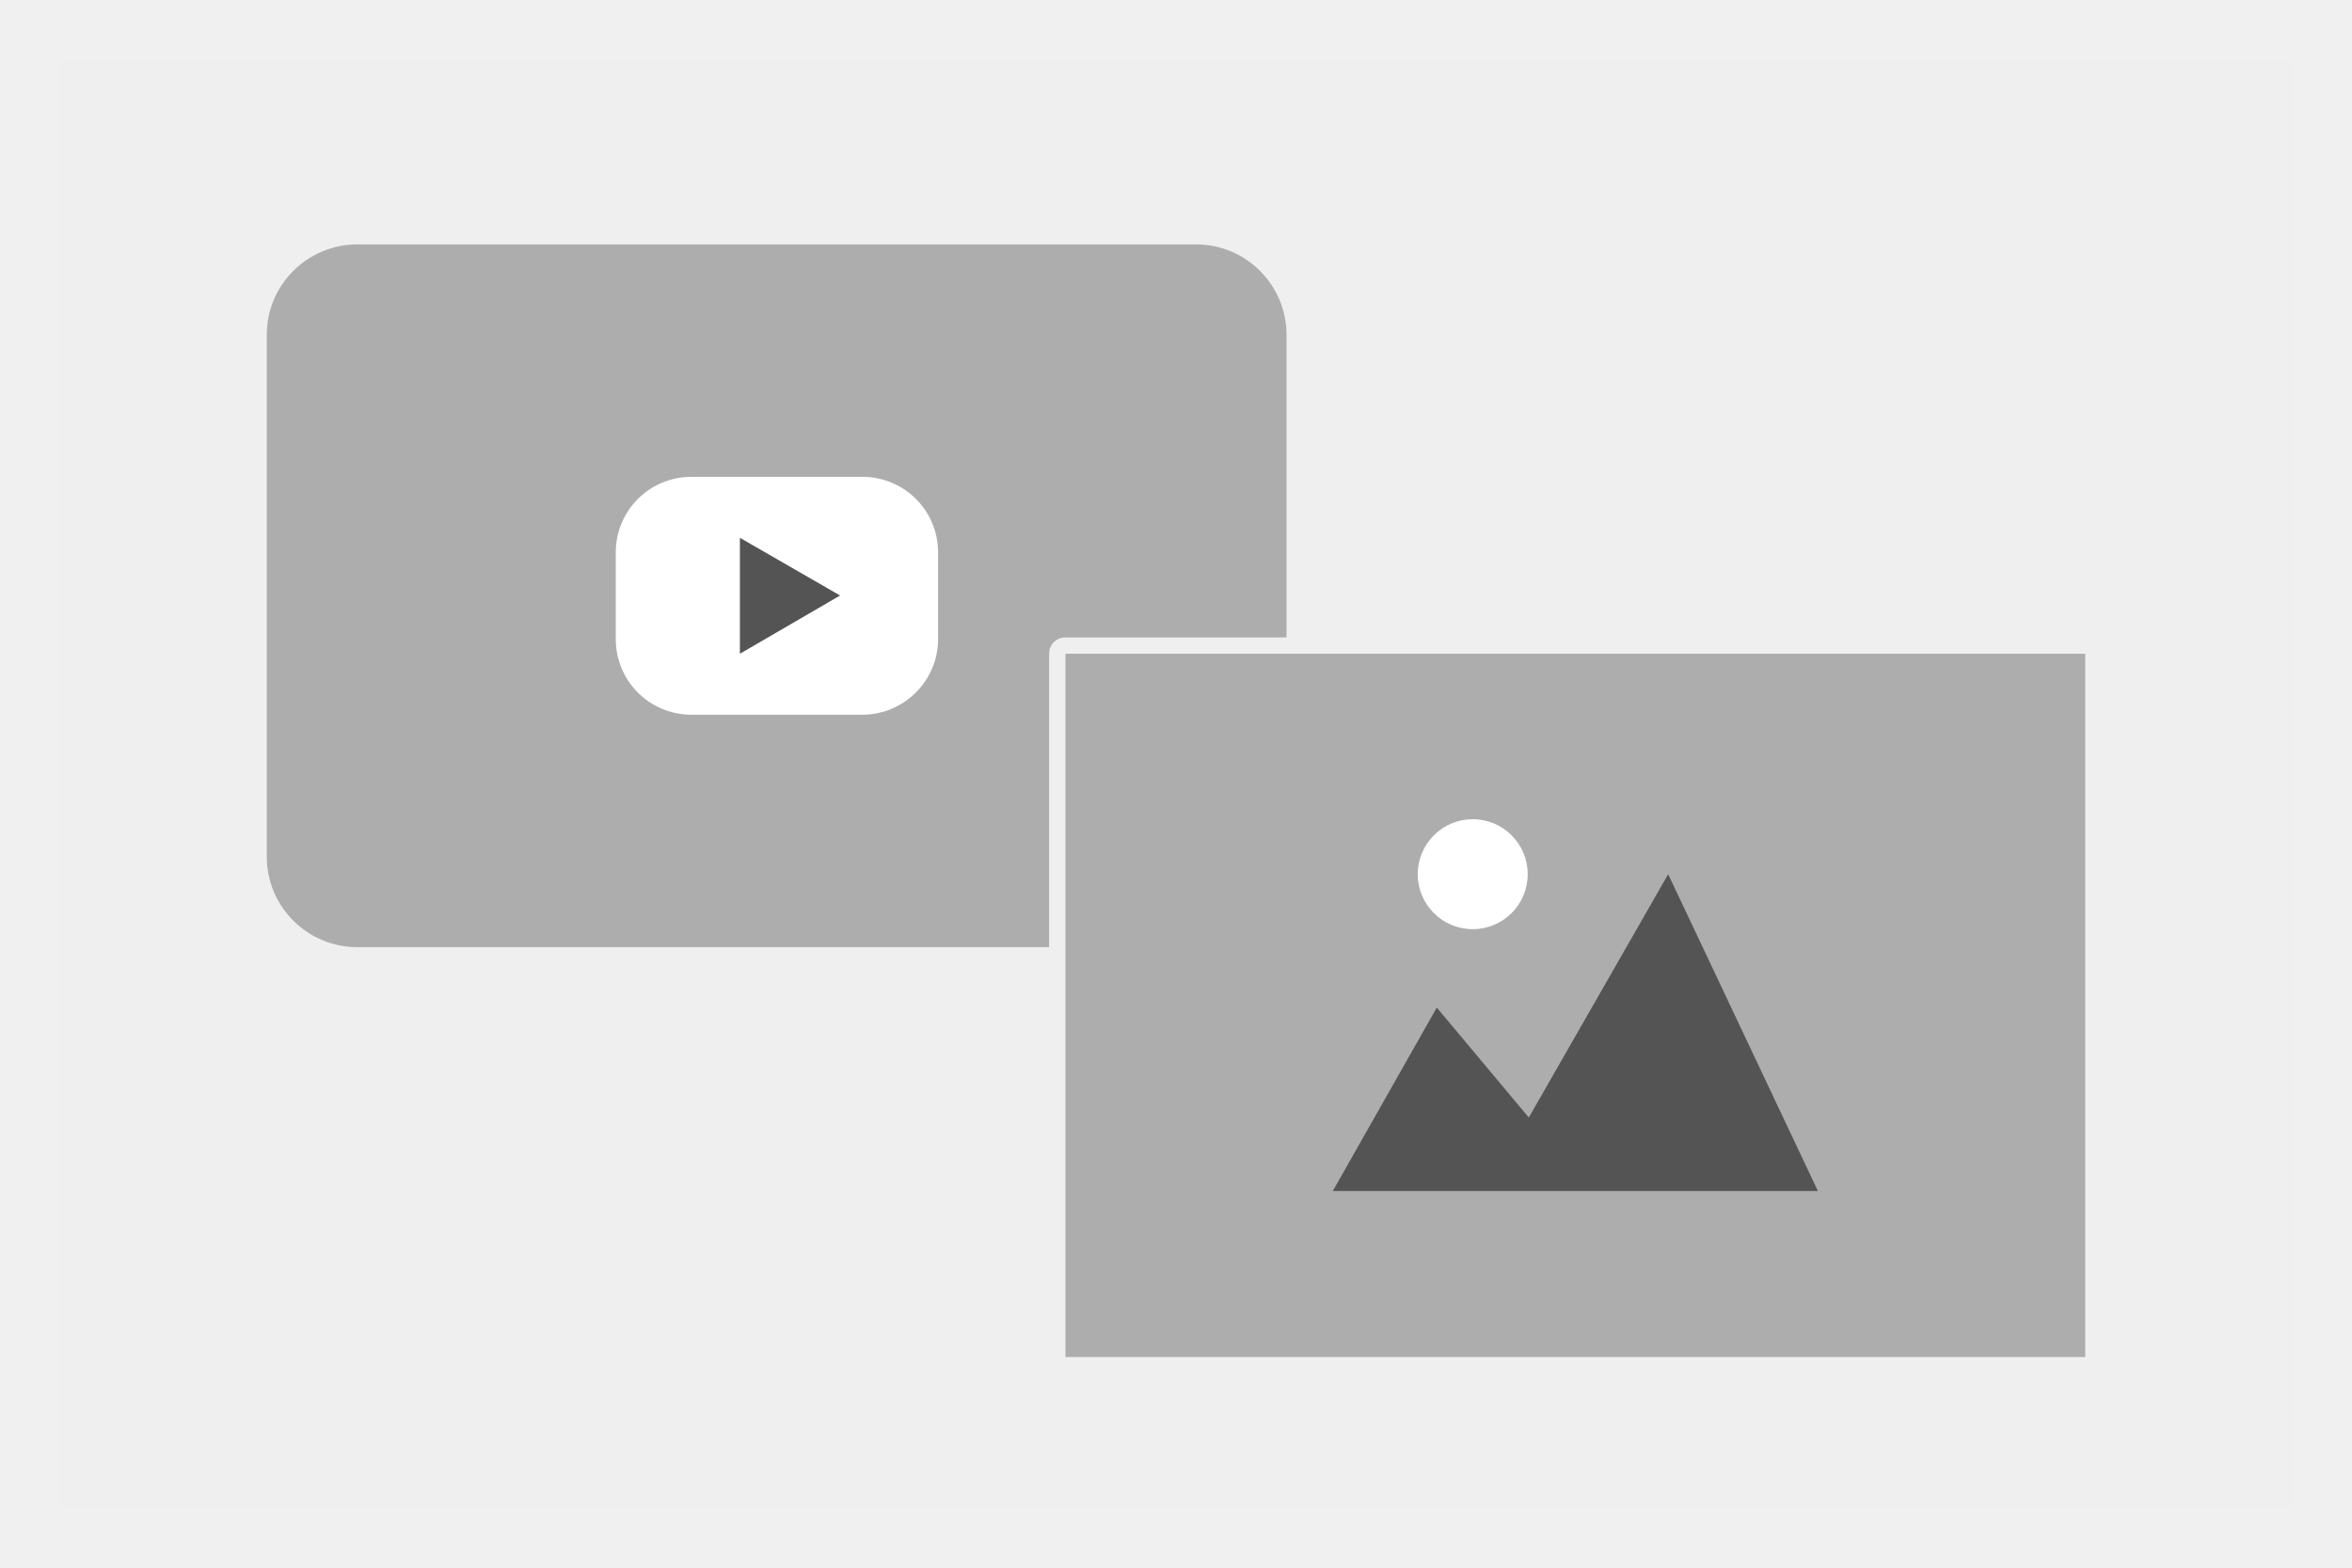
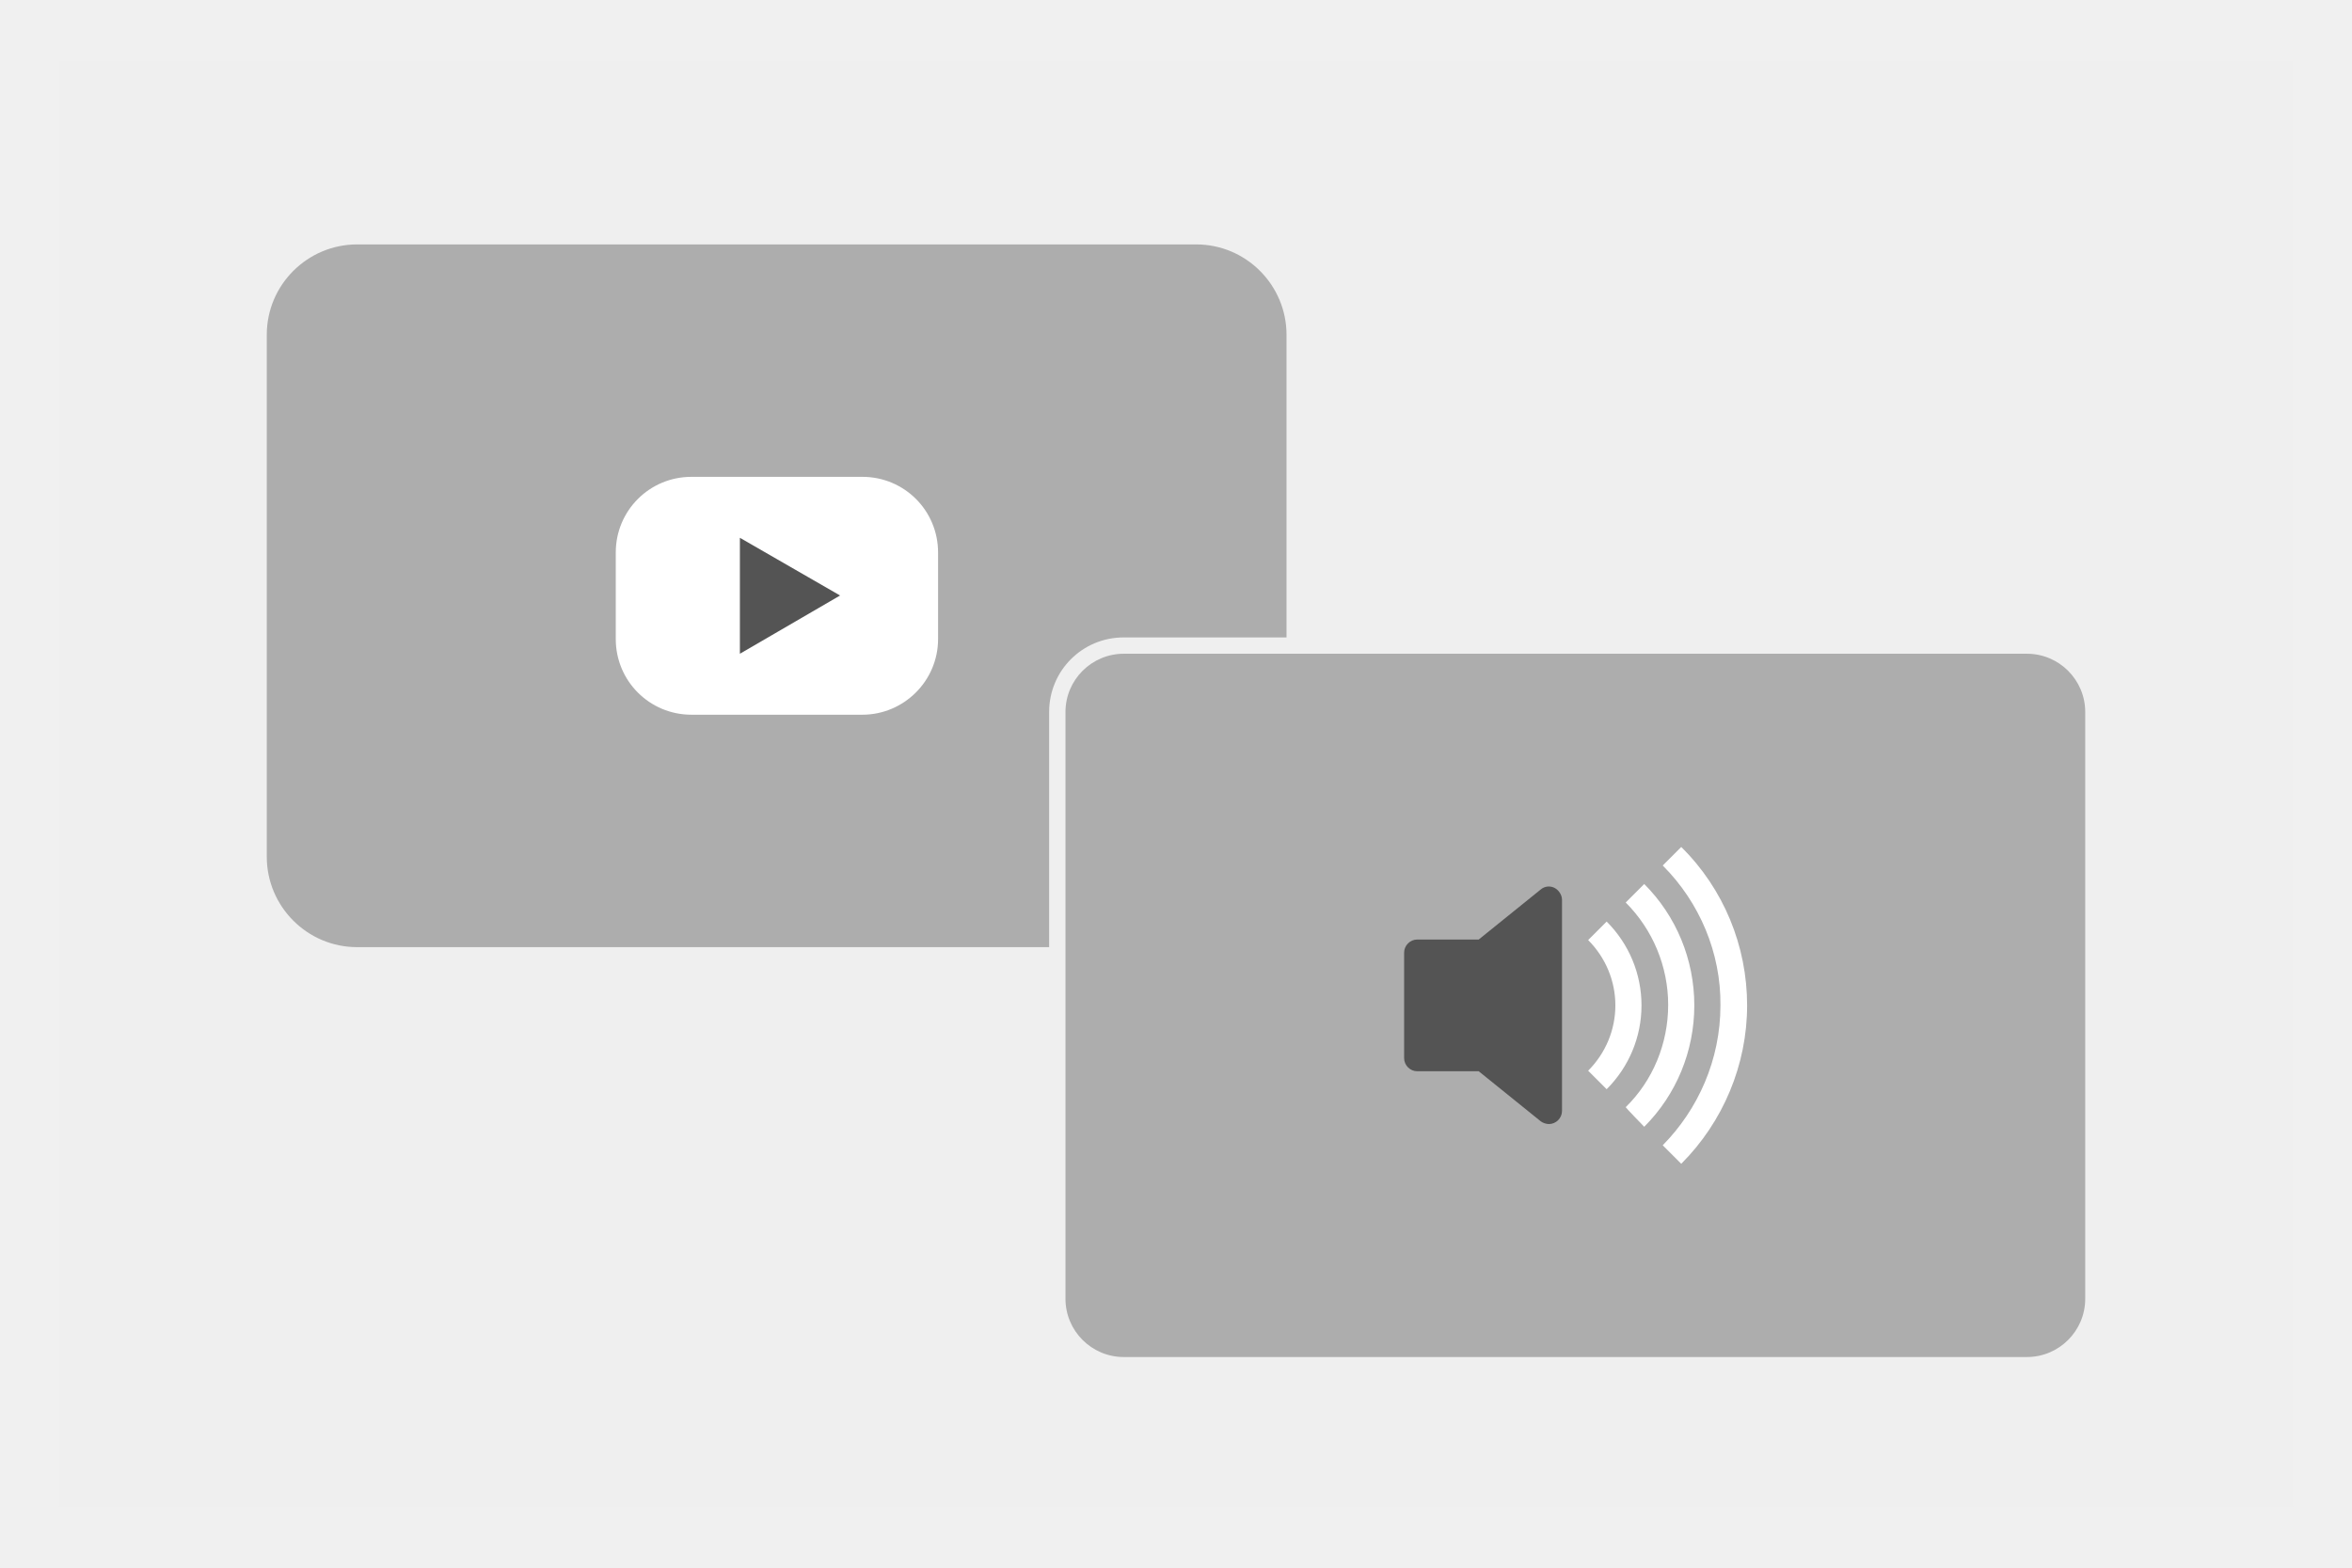
<svg xmlns="http://www.w3.org/2000/svg" version="1.1" id="Layer_1" x="0px" y="0px" viewBox="0 0 432 288" style="enable-background:new 0 0 432 288;" xml:space="preserve">
  <style type="text/css">
	.st0{fill:#EFEFEF;}
	.st1{fill:#ADADAD;}
	.st2{fill:#FFFFFF;}
	.st3{fill:#545454;}
</style>
  <rect x="10.8" y="11.1" class="st0" width="410.4" height="265.7" />
-   <path class="st1" d="M219.7,174H65.6c-9.2,0-16.6-7.5-16.6-16.6V61.5c0-9.2,7.5-16.6,16.6-16.6h154.1c9.2,0,16.6,7.5,16.6,16.6v95.9  C236.3,166.6,228.9,174,219.7,174z" />
  <g>
-     <path class="st1" d="M195.7,250.7c-0.8,0-1.5-0.7-1.5-1.5V120.1c0-0.8,0.7-1.5,1.5-1.5H383c0.8,0,1.5,0.7,1.5,1.5v129.2   c0,0.8-0.7,1.5-1.5,1.5H195.7z" />
-     <path class="st0" d="M383,120.1v129.2H195.7V120.1H383 M383,117.1H195.7c-1.7,0-3,1.3-3,3v129.2c0,1.7,1.3,3,3,3H383   c1.7,0,3-1.3,3-3V120.1C386,118.4,384.7,117.1,383,117.1L383,117.1z" />
+     <path class="st1" d="M383,130.8v107.8c0,5.9-4.8,10.7-10.7,10.7H206.4c-5.9,0-10.7-4.8-10.7-10.7V130.8c0-5.9,4.8-10.7,10.7-10.7   h165.9C378.2,120.1,383,124.9,383,130.8z" />
  </g>
-   <path class="st2" d="M158.4,131.3h-31.4c-7.7,0-13.9-6.2-13.9-13.9v-15.9c0-7.7,6.2-13.9,13.9-13.9h31.4c7.7,0,13.9,6.2,13.9,13.9  v15.9C172.3,125.1,166,131.3,158.4,131.3z" />
+   <path class="st1" d="M236.3,61.5v55.6h-29.9c-7.6,0-13.7,6.1-13.7,13.7V174H65.6c-9.2,0-16.6-7.5-16.6-16.6V61.5  c0-9.2,7.5-16.6,16.6-16.6h154.1C228.9,44.9,236.3,52.4,236.3,61.5z" />
+   <path class="st2" d="M158.4,131.3H127c-7.7,0-13.9-6.2-13.9-13.9v-15.9c0-7.7,6.2-13.9,13.9-13.9h31.4c7.7,0,13.9,6.2,13.9,13.9  v15.9C172.3,125.1,166,131.3,158.4,131.3z" />
  <polygon class="st3" points="154.3,109.4 135.9,98.8 135.9,120.1 " />
-   <polygon class="st3" points="244.8,218.8 263.9,185.1 280.8,205.3 306.4,160.6 333.9,218.8 " />
-   <circle class="st2" cx="270.5" cy="160.6" r="10.1" />
+   <path class="st2" d="M308.8,213.8c7.7-7.7,12.1-18.2,12.1-29.1c0-10.9-4.3-21.4-12.1-29.1l-3.4,3.4c6.8,6.8,10.7,16.1,10.6,25.7  c0,10-4.1,19.1-10.6,25.7C305.4,210.4,308.8,213.8,308.8,213.8z" />
+   <path class="st2" d="M302,207c5.9-5.9,9.2-13.9,9.2-22.3c0-8.4-3.3-16.4-9.2-22.3l-3.4,3.4c5,5,7.8,11.8,7.8,18.8  c0,7.1-2.8,13.9-7.8,18.8C298.6,203.5,302,207,302,207z" />
+   <path class="st2" d="M295.1,200.1c4.1-4.1,6.4-9.6,6.4-15.4c0-5.8-2.3-11.3-6.4-15.4l-3.4,3.4c3.2,3.2,5,7.5,5,12  c0,4.5-1.8,8.8-5,12L295.1,200.1z" />
+   <path class="st3" d="M285.5,163.1c0.8,0.4,1.4,1.3,1.4,2.2v38.8c0,1.3-1.1,2.4-2.4,2.4c-0.5,0-1.1-0.2-1.5-0.5l-11.4-9.2h-11.3  c-1.3,0-2.4-1.1-2.4-2.4V175c0-1.3,1.1-2.4,2.4-2.4h11.3l11.4-9.2C283.7,162.8,284.7,162.7,285.5,163.1z" />
</svg>
